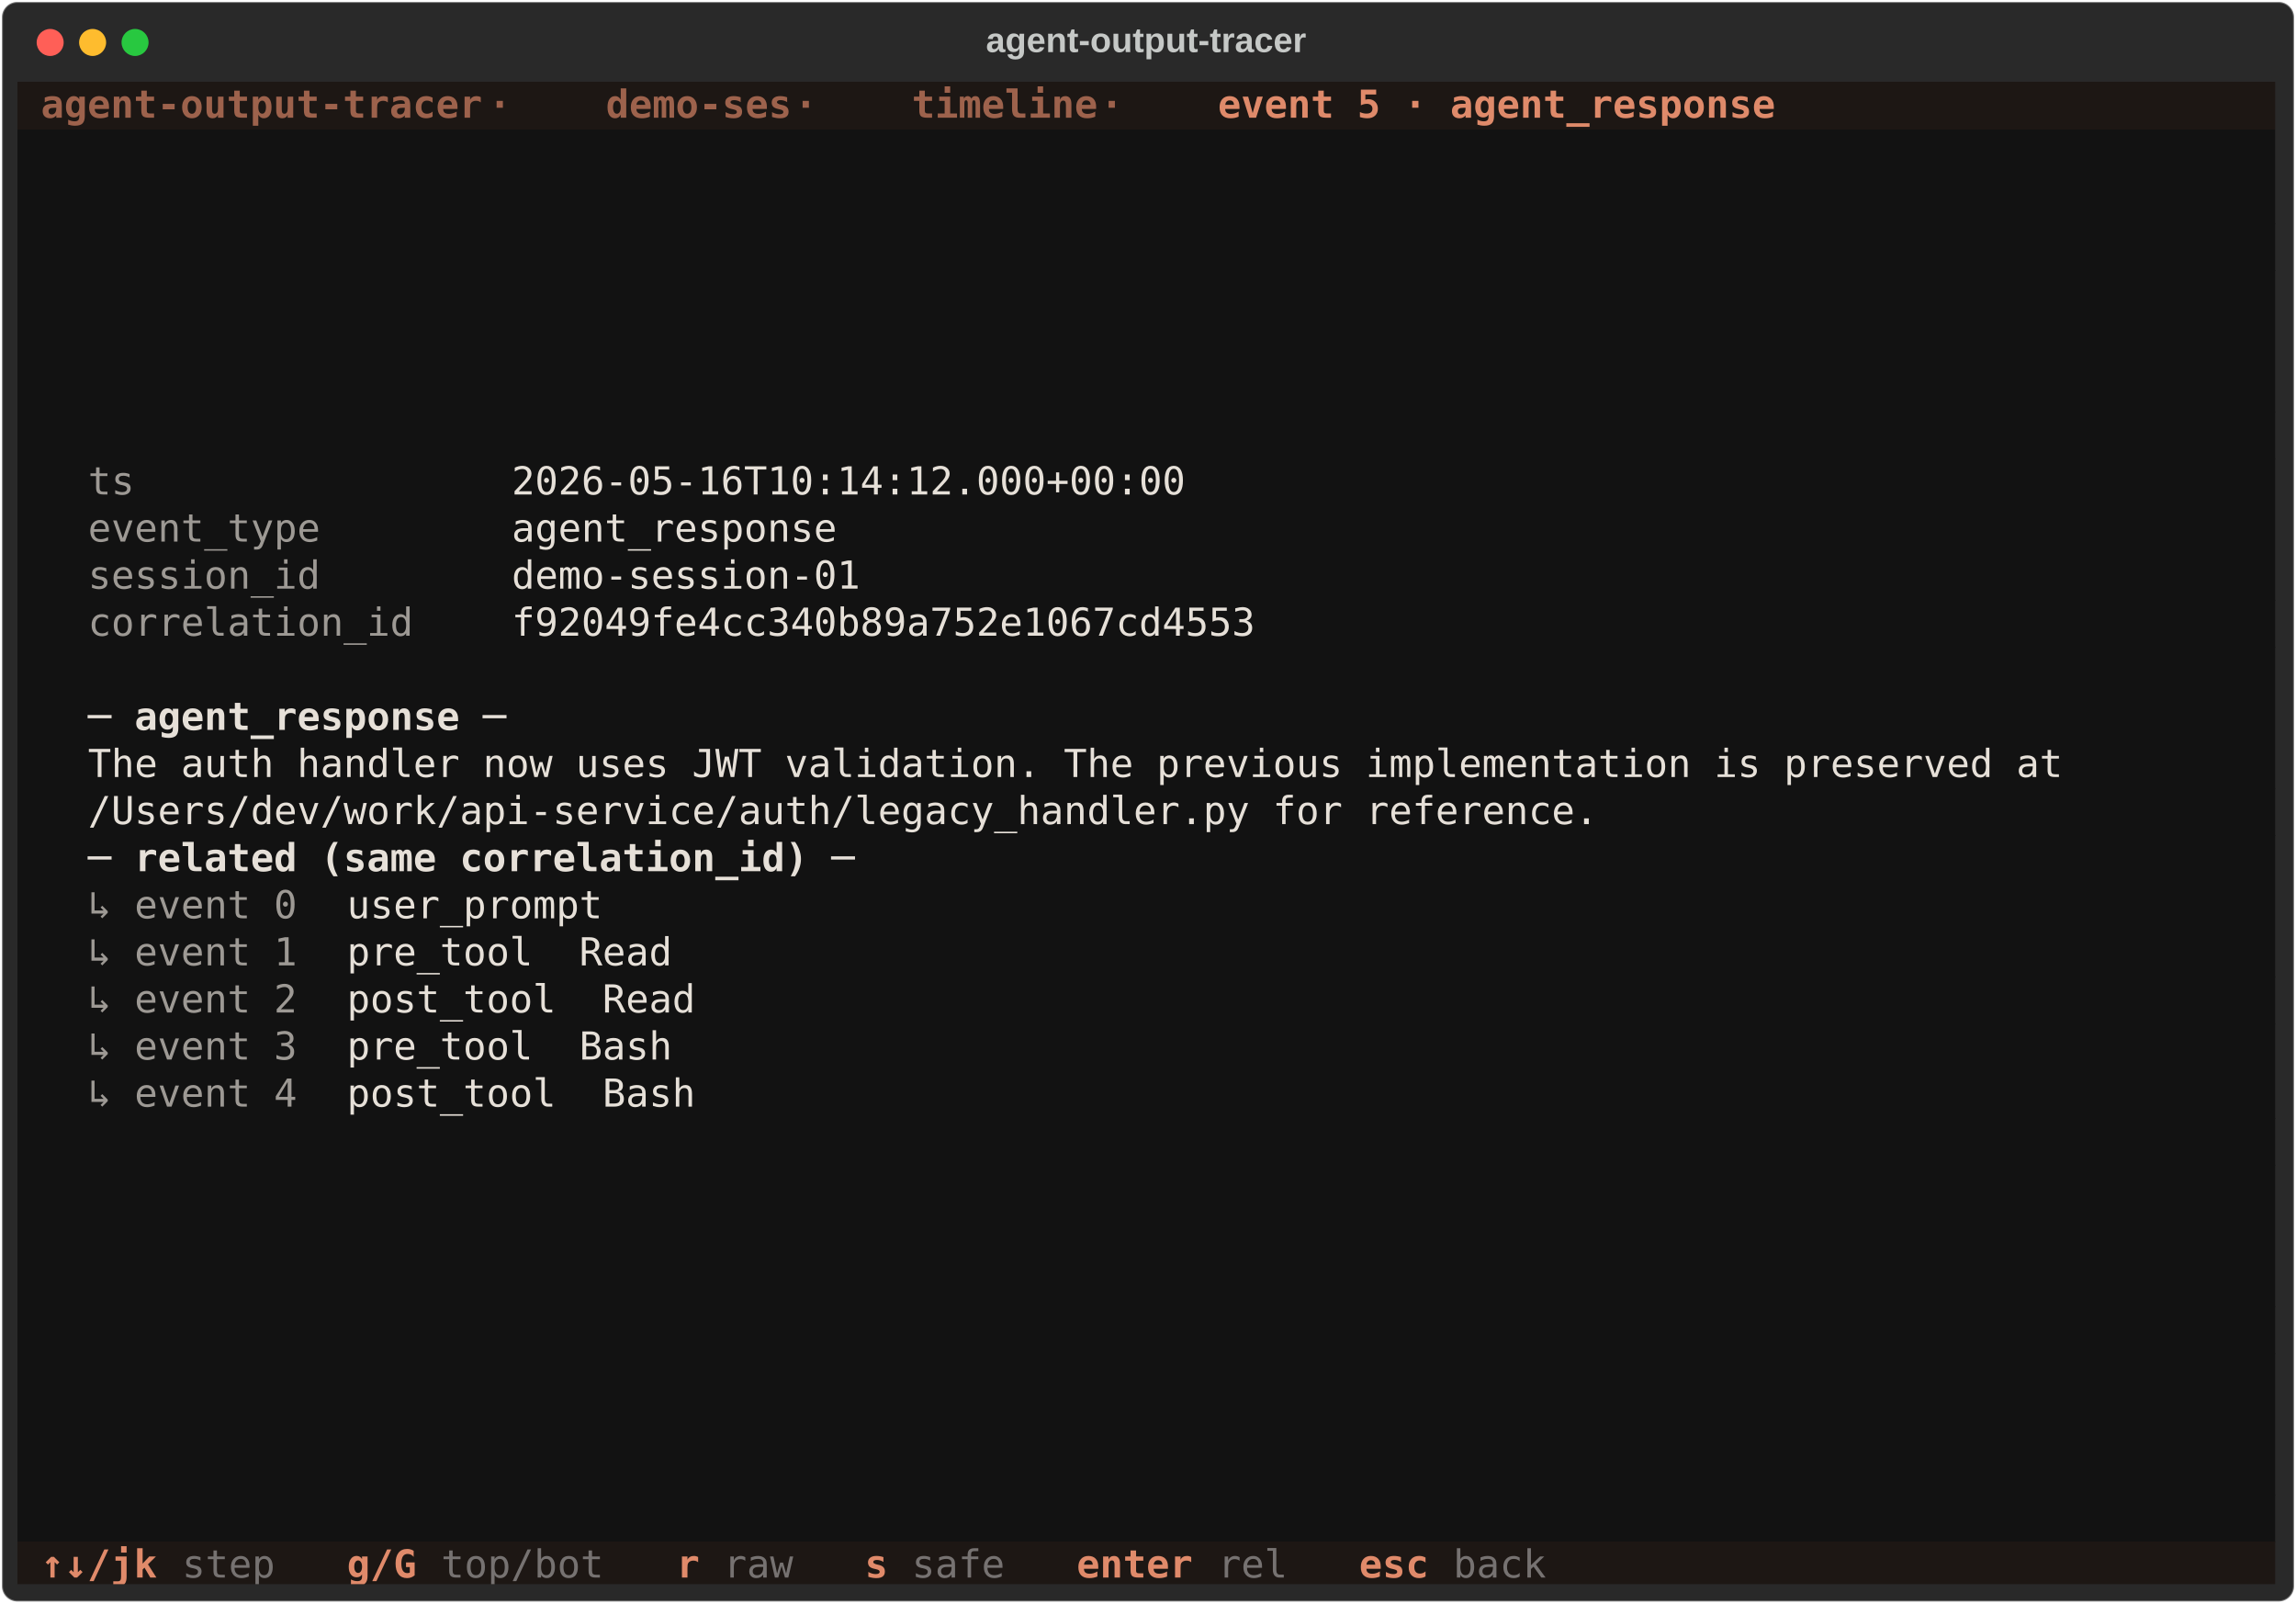
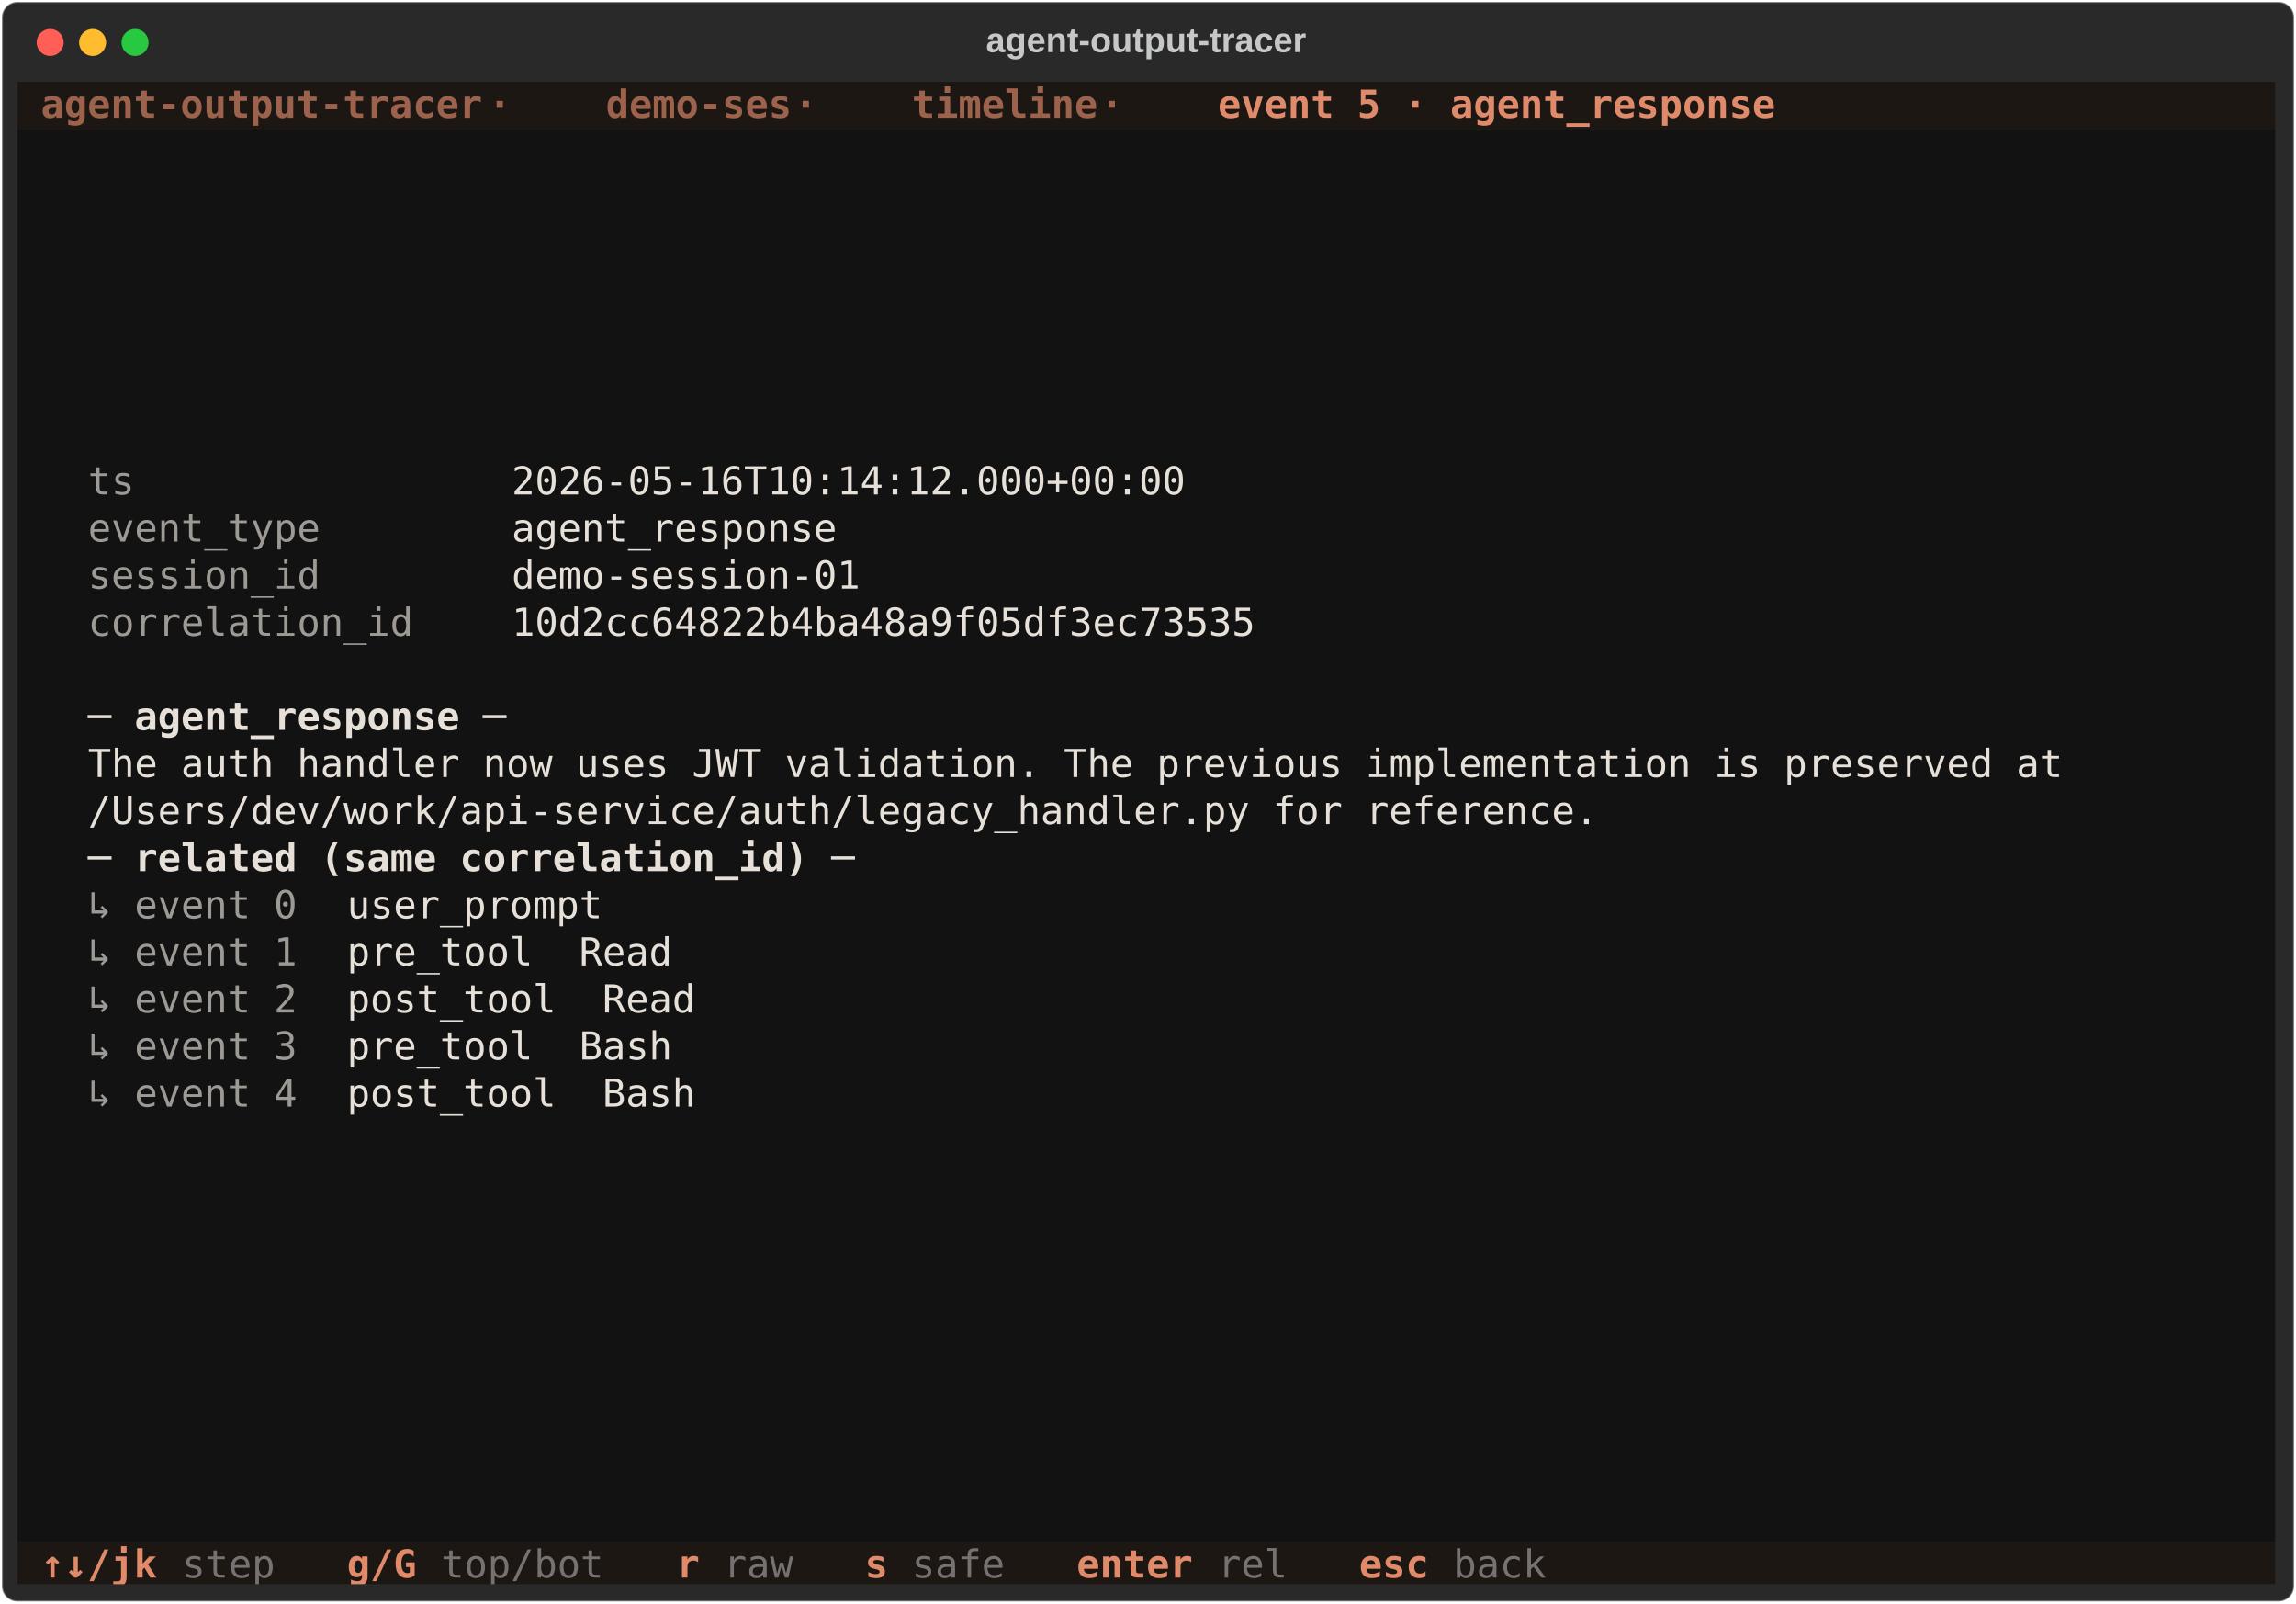
<svg xmlns="http://www.w3.org/2000/svg" class="rich-terminal" viewBox="0 0 1190 830.8" width="1190" height="830.8">
  <style>

    @font-face {
        font-family: "Fira Code";
        src: local("FiraCode-Regular"),
                url("https://cdnjs.cloudflare.com/ajax/libs/firacode/6.2.0/woff2/FiraCode-Regular.woff2") format("woff2"),
                url("https://cdnjs.cloudflare.com/ajax/libs/firacode/6.2.0/woff/FiraCode-Regular.woff") format("woff");
        font-style: normal;
        font-weight: 400;
    }
    @font-face {
        font-family: "Fira Code";
        src: local("FiraCode-Bold"),
                url("https://cdnjs.cloudflare.com/ajax/libs/firacode/6.2.0/woff2/FiraCode-Bold.woff2") format("woff2"),
                url("https://cdnjs.cloudflare.com/ajax/libs/firacode/6.2.0/woff/FiraCode-Bold.woff") format("woff");
        font-style: bold;
        font-weight: 700;
    }

-     .terminal-4023136592-matrix {
+     .terminal-3118412194-matrix {
        font-family: Fira Code, monospace;
        font-size: 20px;
        line-height: 24.4px;
        font-variant-east-asian: full-width;
    }

-     .terminal-4023136592-title {
+     .terminal-3118412194-title {
        font-size: 18px;
        font-weight: bold;
        font-family: arial;
    }

-     .terminal-4023136592-r1 { fill: #c5c8c6 }
- .terminal-4023136592-r2 { fill: #9d624c;font-weight: bold }
- .terminal-4023136592-r3 { fill: #df8a6a;font-weight: bold }
- .terminal-4023136592-r4 { fill: #9d9994 }
- .terminal-4023136592-r5 { fill: #e6e0d8 }
- .terminal-4023136592-r6 { fill: #e6e0d8;font-weight: bold }
- .terminal-4023136592-r7 { fill: #e08a6a;font-weight: bold }
- .terminal-4023136592-r8 { fill: #a4a2a1 }
- .terminal-4023136592-r9 { fill: #767271 }
+     .terminal-3118412194-r1 { fill: #c5c8c6 }
+ .terminal-3118412194-r2 { fill: #9d624c;font-weight: bold }
+ .terminal-3118412194-r3 { fill: #df8a6a;font-weight: bold }
+ .terminal-3118412194-r4 { fill: #9d9994 }
+ .terminal-3118412194-r5 { fill: #e6e0d8 }
+ .terminal-3118412194-r6 { fill: #e6e0d8;font-weight: bold }
+ .terminal-3118412194-r7 { fill: #e08a6a;font-weight: bold }
+ .terminal-3118412194-r8 { fill: #a4a2a1 }
+ .terminal-3118412194-r9 { fill: #767271 }
    </style>
  <defs>
-     <clipPath id="terminal-4023136592-clip-terminal">
+     <clipPath id="terminal-3118412194-clip-terminal">
      <rect x="0" y="0" width="1170.2" height="779.8" />
    </clipPath>
-     <clipPath id="terminal-4023136592-line-0">
+     <clipPath id="terminal-3118412194-line-0">
      <rect x="0" y="1.5" width="1171.2" height="24.65" />
    </clipPath>
-     <clipPath id="terminal-4023136592-line-1">
+     <clipPath id="terminal-3118412194-line-1">
      <rect x="0" y="25.9" width="1171.2" height="24.65" />
    </clipPath>
-     <clipPath id="terminal-4023136592-line-2">
+     <clipPath id="terminal-3118412194-line-2">
      <rect x="0" y="50.3" width="1171.2" height="24.65" />
    </clipPath>
-     <clipPath id="terminal-4023136592-line-3">
+     <clipPath id="terminal-3118412194-line-3">
      <rect x="0" y="74.7" width="1171.2" height="24.65" />
    </clipPath>
-     <clipPath id="terminal-4023136592-line-4">
+     <clipPath id="terminal-3118412194-line-4">
      <rect x="0" y="99.1" width="1171.2" height="24.65" />
    </clipPath>
-     <clipPath id="terminal-4023136592-line-5">
+     <clipPath id="terminal-3118412194-line-5">
      <rect x="0" y="123.5" width="1171.2" height="24.65" />
    </clipPath>
-     <clipPath id="terminal-4023136592-line-6">
+     <clipPath id="terminal-3118412194-line-6">
      <rect x="0" y="147.9" width="1171.2" height="24.65" />
    </clipPath>
-     <clipPath id="terminal-4023136592-line-7">
+     <clipPath id="terminal-3118412194-line-7">
      <rect x="0" y="172.3" width="1171.2" height="24.65" />
    </clipPath>
-     <clipPath id="terminal-4023136592-line-8">
+     <clipPath id="terminal-3118412194-line-8">
      <rect x="0" y="196.7" width="1171.2" height="24.65" />
    </clipPath>
-     <clipPath id="terminal-4023136592-line-9">
+     <clipPath id="terminal-3118412194-line-9">
      <rect x="0" y="221.1" width="1171.2" height="24.65" />
    </clipPath>
-     <clipPath id="terminal-4023136592-line-10">
+     <clipPath id="terminal-3118412194-line-10">
      <rect x="0" y="245.5" width="1171.2" height="24.65" />
    </clipPath>
-     <clipPath id="terminal-4023136592-line-11">
+     <clipPath id="terminal-3118412194-line-11">
      <rect x="0" y="269.9" width="1171.2" height="24.65" />
    </clipPath>
-     <clipPath id="terminal-4023136592-line-12">
+     <clipPath id="terminal-3118412194-line-12">
      <rect x="0" y="294.3" width="1171.2" height="24.65" />
    </clipPath>
-     <clipPath id="terminal-4023136592-line-13">
+     <clipPath id="terminal-3118412194-line-13">
      <rect x="0" y="318.7" width="1171.2" height="24.65" />
    </clipPath>
-     <clipPath id="terminal-4023136592-line-14">
+     <clipPath id="terminal-3118412194-line-14">
      <rect x="0" y="343.1" width="1171.2" height="24.65" />
    </clipPath>
-     <clipPath id="terminal-4023136592-line-15">
+     <clipPath id="terminal-3118412194-line-15">
      <rect x="0" y="367.5" width="1171.2" height="24.65" />
    </clipPath>
-     <clipPath id="terminal-4023136592-line-16">
+     <clipPath id="terminal-3118412194-line-16">
      <rect x="0" y="391.9" width="1171.2" height="24.65" />
    </clipPath>
-     <clipPath id="terminal-4023136592-line-17">
+     <clipPath id="terminal-3118412194-line-17">
      <rect x="0" y="416.3" width="1171.2" height="24.65" />
    </clipPath>
-     <clipPath id="terminal-4023136592-line-18">
+     <clipPath id="terminal-3118412194-line-18">
      <rect x="0" y="440.7" width="1171.2" height="24.65" />
    </clipPath>
-     <clipPath id="terminal-4023136592-line-19">
+     <clipPath id="terminal-3118412194-line-19">
      <rect x="0" y="465.1" width="1171.2" height="24.65" />
    </clipPath>
-     <clipPath id="terminal-4023136592-line-20">
+     <clipPath id="terminal-3118412194-line-20">
      <rect x="0" y="489.5" width="1171.2" height="24.65" />
    </clipPath>
-     <clipPath id="terminal-4023136592-line-21">
+     <clipPath id="terminal-3118412194-line-21">
      <rect x="0" y="513.9" width="1171.2" height="24.65" />
    </clipPath>
-     <clipPath id="terminal-4023136592-line-22">
+     <clipPath id="terminal-3118412194-line-22">
      <rect x="0" y="538.3" width="1171.2" height="24.65" />
    </clipPath>
-     <clipPath id="terminal-4023136592-line-23">
+     <clipPath id="terminal-3118412194-line-23">
      <rect x="0" y="562.7" width="1171.2" height="24.65" />
    </clipPath>
-     <clipPath id="terminal-4023136592-line-24">
+     <clipPath id="terminal-3118412194-line-24">
      <rect x="0" y="587.1" width="1171.2" height="24.65" />
    </clipPath>
-     <clipPath id="terminal-4023136592-line-25">
+     <clipPath id="terminal-3118412194-line-25">
      <rect x="0" y="611.5" width="1171.2" height="24.65" />
    </clipPath>
-     <clipPath id="terminal-4023136592-line-26">
+     <clipPath id="terminal-3118412194-line-26">
      <rect x="0" y="635.9" width="1171.2" height="24.65" />
    </clipPath>
-     <clipPath id="terminal-4023136592-line-27">
+     <clipPath id="terminal-3118412194-line-27">
      <rect x="0" y="660.3" width="1171.2" height="24.65" />
    </clipPath>
-     <clipPath id="terminal-4023136592-line-28">
+     <clipPath id="terminal-3118412194-line-28">
      <rect x="0" y="684.7" width="1171.2" height="24.65" />
    </clipPath>
-     <clipPath id="terminal-4023136592-line-29">
+     <clipPath id="terminal-3118412194-line-29">
      <rect x="0" y="709.1" width="1171.2" height="24.65" />
    </clipPath>
-     <clipPath id="terminal-4023136592-line-30">
+     <clipPath id="terminal-3118412194-line-30">
      <rect x="0" y="733.5" width="1171.2" height="24.65" />
    </clipPath>
  </defs>
  <rect fill="#292929" stroke="rgba(255,255,255,0.35)" stroke-width="1" x="1" y="1" width="1188" height="828.8" rx="8" />
-   <text class="terminal-4023136592-title" fill="#c5c8c6" text-anchor="middle" x="594" y="27">agent-output-tracer</text>
+   <text class="terminal-3118412194-title" fill="#c5c8c6" text-anchor="middle" x="594" y="27">agent-output-tracer</text>
  <g transform="translate(26,22)">
    <circle cx="0" cy="0" r="7" fill="#ff5f57" />
    <circle cx="22" cy="0" r="7" fill="#febc2e" />
    <circle cx="44" cy="0" r="7" fill="#28c840" />
  </g>
-   <g transform="translate(9, 41)" clip-path="url(#terminal-4023136592-clip-terminal)">
+   <g transform="translate(9, 41)" clip-path="url(#terminal-3118412194-clip-terminal)">
    <rect fill="#1d1714" x="0" y="1.5" width="12.2" height="24.65" shape-rendering="crispEdges" />
    <rect fill="#1d1714" x="12.2" y="1.5" width="231.8" height="24.65" shape-rendering="crispEdges" />
    <rect fill="#1d1714" x="244" y="1.5" width="61" height="24.65" shape-rendering="crispEdges" />
    <rect fill="#1d1714" x="305" y="1.5" width="97.6" height="24.65" shape-rendering="crispEdges" />
    <rect fill="#1d1714" x="402.6" y="1.5" width="61" height="24.65" shape-rendering="crispEdges" />
    <rect fill="#1d1714" x="463.6" y="1.5" width="97.6" height="24.65" shape-rendering="crispEdges" />
    <rect fill="#1d1714" x="561.2" y="1.5" width="61" height="24.65" shape-rendering="crispEdges" />
    <rect fill="#1d1714" x="622.2" y="1.5" width="292.8" height="24.65" shape-rendering="crispEdges" />
    <rect fill="#1d1714" x="915" y="1.5" width="244" height="24.65" shape-rendering="crispEdges" />
    <rect fill="#1d1714" x="1159" y="1.5" width="12.2" height="24.65" shape-rendering="crispEdges" />
    <rect fill="#121212" x="0" y="25.9" width="1171.2" height="24.65" shape-rendering="crispEdges" />
    <rect fill="#121212" x="0" y="50.3" width="24.4" height="24.65" shape-rendering="crispEdges" />
    <rect fill="#121212" x="24.4" y="50.3" width="1122.4" height="24.65" shape-rendering="crispEdges" />
    <rect fill="#121212" x="1146.8" y="50.3" width="24.4" height="24.65" shape-rendering="crispEdges" />
    <rect fill="#121212" x="0" y="74.7" width="24.4" height="24.65" shape-rendering="crispEdges" />
    <rect fill="#121212" x="24.4" y="74.7" width="1122.4" height="24.65" shape-rendering="crispEdges" />
    <rect fill="#121212" x="1146.8" y="74.7" width="24.4" height="24.65" shape-rendering="crispEdges" />
    <rect fill="#121212" x="0" y="99.1" width="24.4" height="24.65" shape-rendering="crispEdges" />
    <rect fill="#121212" x="24.4" y="99.1" width="1122.4" height="24.65" shape-rendering="crispEdges" />
    <rect fill="#121212" x="1146.8" y="99.1" width="24.4" height="24.65" shape-rendering="crispEdges" />
    <rect fill="#121212" x="0" y="123.5" width="24.4" height="24.65" shape-rendering="crispEdges" />
    <rect fill="#121212" x="24.4" y="123.5" width="1122.4" height="24.65" shape-rendering="crispEdges" />
    <rect fill="#121212" x="1146.8" y="123.5" width="24.4" height="24.65" shape-rendering="crispEdges" />
    <rect fill="#121212" x="0" y="147.9" width="24.4" height="24.65" shape-rendering="crispEdges" />
    <rect fill="#121212" x="24.4" y="147.9" width="1122.4" height="24.65" shape-rendering="crispEdges" />
    <rect fill="#121212" x="1146.8" y="147.9" width="24.4" height="24.65" shape-rendering="crispEdges" />
    <rect fill="#121212" x="0" y="172.3" width="24.4" height="24.65" shape-rendering="crispEdges" />
    <rect fill="#121212" x="24.4" y="172.3" width="1122.4" height="24.65" shape-rendering="crispEdges" />
    <rect fill="#121212" x="1146.8" y="172.3" width="24.4" height="24.65" shape-rendering="crispEdges" />
    <rect fill="#121212" x="0" y="196.7" width="24.4" height="24.65" shape-rendering="crispEdges" />
    <rect fill="#121212" x="24.4" y="196.7" width="12.2" height="24.65" shape-rendering="crispEdges" />
    <rect fill="#121212" x="36.6" y="196.7" width="219.6" height="24.65" shape-rendering="crispEdges" />
    <rect fill="#121212" x="256.2" y="196.7" width="353.8" height="24.65" shape-rendering="crispEdges" />
    <rect fill="#121212" x="610" y="196.7" width="524.6" height="24.65" shape-rendering="crispEdges" />
    <rect fill="#121212" x="1134.6" y="196.7" width="12.2" height="24.65" shape-rendering="crispEdges" />
    <rect fill="#121212" x="1146.8" y="196.7" width="24.4" height="24.65" shape-rendering="crispEdges" />
    <rect fill="#121212" x="0" y="221.1" width="24.4" height="24.65" shape-rendering="crispEdges" />
    <rect fill="#121212" x="24.4" y="221.1" width="12.2" height="24.65" shape-rendering="crispEdges" />
    <rect fill="#121212" x="36.6" y="221.1" width="219.6" height="24.65" shape-rendering="crispEdges" />
    <rect fill="#121212" x="256.2" y="221.1" width="170.8" height="24.65" shape-rendering="crispEdges" />
    <rect fill="#121212" x="427" y="221.1" width="707.6" height="24.65" shape-rendering="crispEdges" />
    <rect fill="#121212" x="1134.6" y="221.1" width="12.2" height="24.65" shape-rendering="crispEdges" />
    <rect fill="#121212" x="1146.8" y="221.1" width="24.4" height="24.65" shape-rendering="crispEdges" />
    <rect fill="#121212" x="0" y="245.5" width="24.4" height="24.65" shape-rendering="crispEdges" />
    <rect fill="#121212" x="24.4" y="245.5" width="12.2" height="24.65" shape-rendering="crispEdges" />
    <rect fill="#121212" x="36.6" y="245.5" width="219.6" height="24.65" shape-rendering="crispEdges" />
    <rect fill="#121212" x="256.2" y="245.5" width="183" height="24.65" shape-rendering="crispEdges" />
    <rect fill="#121212" x="439.2" y="245.5" width="695.4" height="24.65" shape-rendering="crispEdges" />
    <rect fill="#121212" x="1134.6" y="245.5" width="12.2" height="24.65" shape-rendering="crispEdges" />
    <rect fill="#121212" x="1146.8" y="245.5" width="24.4" height="24.65" shape-rendering="crispEdges" />
    <rect fill="#121212" x="0" y="269.9" width="24.4" height="24.65" shape-rendering="crispEdges" />
    <rect fill="#121212" x="24.4" y="269.9" width="12.2" height="24.65" shape-rendering="crispEdges" />
    <rect fill="#121212" x="36.6" y="269.9" width="219.6" height="24.65" shape-rendering="crispEdges" />
    <rect fill="#121212" x="256.2" y="269.9" width="390.4" height="24.65" shape-rendering="crispEdges" />
    <rect fill="#121212" x="646.6" y="269.9" width="488" height="24.65" shape-rendering="crispEdges" />
    <rect fill="#121212" x="1134.6" y="269.9" width="12.2" height="24.65" shape-rendering="crispEdges" />
    <rect fill="#121212" x="1146.8" y="269.9" width="24.4" height="24.65" shape-rendering="crispEdges" />
    <rect fill="#121212" x="0" y="294.3" width="24.4" height="24.65" shape-rendering="crispEdges" />
    <rect fill="#121212" x="24.4" y="294.3" width="12.2" height="24.65" shape-rendering="crispEdges" />
    <rect fill="#121212" x="36.6" y="294.3" width="0" height="24.65" shape-rendering="crispEdges" />
    <rect fill="#121212" x="36.6" y="294.3" width="1098" height="24.65" shape-rendering="crispEdges" />
    <rect fill="#121212" x="1134.6" y="294.3" width="12.2" height="24.65" shape-rendering="crispEdges" />
    <rect fill="#121212" x="1146.8" y="294.3" width="24.4" height="24.65" shape-rendering="crispEdges" />
    <rect fill="#121212" x="0" y="318.7" width="24.4" height="24.65" shape-rendering="crispEdges" />
    <rect fill="#121212" x="24.4" y="318.7" width="12.2" height="24.65" shape-rendering="crispEdges" />
    <rect fill="#121212" x="36.6" y="318.7" width="219.6" height="24.65" shape-rendering="crispEdges" />
    <rect fill="#121212" x="256.2" y="318.7" width="878.4" height="24.65" shape-rendering="crispEdges" />
    <rect fill="#121212" x="1134.6" y="318.7" width="12.2" height="24.65" shape-rendering="crispEdges" />
    <rect fill="#121212" x="1146.8" y="318.7" width="24.4" height="24.65" shape-rendering="crispEdges" />
    <rect fill="#121212" x="0" y="343.1" width="24.4" height="24.65" shape-rendering="crispEdges" />
    <rect fill="#121212" x="24.4" y="343.1" width="12.2" height="24.65" shape-rendering="crispEdges" />
    <rect fill="#121212" x="36.6" y="343.1" width="1037" height="24.65" shape-rendering="crispEdges" />
    <rect fill="#121212" x="1073.6" y="343.1" width="61" height="24.65" shape-rendering="crispEdges" />
    <rect fill="#121212" x="1134.6" y="343.1" width="12.2" height="24.65" shape-rendering="crispEdges" />
    <rect fill="#121212" x="1146.8" y="343.1" width="24.4" height="24.65" shape-rendering="crispEdges" />
    <rect fill="#121212" x="0" y="367.5" width="24.4" height="24.65" shape-rendering="crispEdges" />
    <rect fill="#121212" x="24.4" y="367.5" width="12.2" height="24.65" shape-rendering="crispEdges" />
    <rect fill="#121212" x="36.6" y="367.5" width="793" height="24.65" shape-rendering="crispEdges" />
    <rect fill="#121212" x="829.6" y="367.5" width="305" height="24.65" shape-rendering="crispEdges" />
    <rect fill="#121212" x="1134.6" y="367.5" width="12.2" height="24.65" shape-rendering="crispEdges" />
    <rect fill="#121212" x="1146.8" y="367.5" width="24.4" height="24.65" shape-rendering="crispEdges" />
    <rect fill="#121212" x="0" y="391.9" width="24.4" height="24.65" shape-rendering="crispEdges" />
    <rect fill="#121212" x="24.4" y="391.9" width="12.2" height="24.65" shape-rendering="crispEdges" />
    <rect fill="#121212" x="36.6" y="391.9" width="402.6" height="24.65" shape-rendering="crispEdges" />
    <rect fill="#121212" x="439.2" y="391.9" width="695.4" height="24.65" shape-rendering="crispEdges" />
    <rect fill="#121212" x="1134.6" y="391.9" width="12.2" height="24.65" shape-rendering="crispEdges" />
    <rect fill="#121212" x="1146.8" y="391.9" width="24.4" height="24.65" shape-rendering="crispEdges" />
    <rect fill="#121212" x="0" y="416.3" width="24.4" height="24.65" shape-rendering="crispEdges" />
    <rect fill="#121212" x="24.4" y="416.3" width="12.2" height="24.65" shape-rendering="crispEdges" />
    <rect fill="#121212" x="36.6" y="416.3" width="134.2" height="24.65" shape-rendering="crispEdges" />
    <rect fill="#121212" x="170.8" y="416.3" width="183" height="24.65" shape-rendering="crispEdges" />
    <rect fill="#121212" x="353.8" y="416.3" width="780.8" height="24.65" shape-rendering="crispEdges" />
    <rect fill="#121212" x="1134.6" y="416.3" width="12.2" height="24.65" shape-rendering="crispEdges" />
    <rect fill="#121212" x="1146.8" y="416.3" width="24.4" height="24.65" shape-rendering="crispEdges" />
    <rect fill="#121212" x="0" y="440.7" width="24.4" height="24.65" shape-rendering="crispEdges" />
    <rect fill="#121212" x="24.4" y="440.7" width="12.2" height="24.65" shape-rendering="crispEdges" />
    <rect fill="#121212" x="36.6" y="440.7" width="134.2" height="24.65" shape-rendering="crispEdges" />
    <rect fill="#121212" x="170.8" y="440.7" width="195.2" height="24.65" shape-rendering="crispEdges" />
    <rect fill="#121212" x="366" y="440.7" width="768.6" height="24.65" shape-rendering="crispEdges" />
    <rect fill="#121212" x="1134.6" y="440.7" width="12.2" height="24.65" shape-rendering="crispEdges" />
    <rect fill="#121212" x="1146.8" y="440.7" width="24.4" height="24.65" shape-rendering="crispEdges" />
    <rect fill="#121212" x="0" y="465.1" width="24.4" height="24.65" shape-rendering="crispEdges" />
    <rect fill="#121212" x="24.4" y="465.1" width="12.2" height="24.65" shape-rendering="crispEdges" />
    <rect fill="#121212" x="36.6" y="465.1" width="134.2" height="24.65" shape-rendering="crispEdges" />
    <rect fill="#121212" x="170.8" y="465.1" width="207.4" height="24.65" shape-rendering="crispEdges" />
    <rect fill="#121212" x="378.2" y="465.1" width="756.4" height="24.65" shape-rendering="crispEdges" />
    <rect fill="#121212" x="1134.6" y="465.1" width="12.2" height="24.65" shape-rendering="crispEdges" />
    <rect fill="#121212" x="1146.8" y="465.1" width="24.4" height="24.65" shape-rendering="crispEdges" />
    <rect fill="#121212" x="0" y="489.5" width="24.4" height="24.65" shape-rendering="crispEdges" />
    <rect fill="#121212" x="24.4" y="489.5" width="12.2" height="24.65" shape-rendering="crispEdges" />
    <rect fill="#121212" x="36.6" y="489.5" width="134.2" height="24.65" shape-rendering="crispEdges" />
    <rect fill="#121212" x="170.8" y="489.5" width="195.2" height="24.65" shape-rendering="crispEdges" />
    <rect fill="#121212" x="366" y="489.5" width="768.6" height="24.65" shape-rendering="crispEdges" />
    <rect fill="#121212" x="1134.6" y="489.5" width="12.2" height="24.65" shape-rendering="crispEdges" />
    <rect fill="#121212" x="1146.8" y="489.5" width="24.4" height="24.65" shape-rendering="crispEdges" />
    <rect fill="#121212" x="0" y="513.9" width="24.4" height="24.65" shape-rendering="crispEdges" />
    <rect fill="#121212" x="24.4" y="513.9" width="12.2" height="24.65" shape-rendering="crispEdges" />
    <rect fill="#121212" x="36.6" y="513.9" width="134.2" height="24.65" shape-rendering="crispEdges" />
    <rect fill="#121212" x="170.8" y="513.9" width="207.4" height="24.65" shape-rendering="crispEdges" />
    <rect fill="#121212" x="378.2" y="513.9" width="756.4" height="24.65" shape-rendering="crispEdges" />
    <rect fill="#121212" x="1134.6" y="513.9" width="12.2" height="24.65" shape-rendering="crispEdges" />
    <rect fill="#121212" x="1146.8" y="513.9" width="24.4" height="24.65" shape-rendering="crispEdges" />
    <rect fill="#121212" x="0" y="538.3" width="24.4" height="24.65" shape-rendering="crispEdges" />
    <rect fill="#121212" x="24.4" y="538.3" width="12.2" height="24.65" shape-rendering="crispEdges" />
    <rect fill="#121212" x="36.6" y="538.3" width="0" height="24.65" shape-rendering="crispEdges" />
    <rect fill="#121212" x="36.6" y="538.3" width="1098" height="24.65" shape-rendering="crispEdges" />
    <rect fill="#121212" x="1134.6" y="538.3" width="12.2" height="24.65" shape-rendering="crispEdges" />
    <rect fill="#121212" x="1146.8" y="538.3" width="24.4" height="24.65" shape-rendering="crispEdges" />
    <rect fill="#121212" x="0" y="562.7" width="24.4" height="24.65" shape-rendering="crispEdges" />
    <rect fill="#121212" x="24.4" y="562.7" width="1122.4" height="24.65" shape-rendering="crispEdges" />
    <rect fill="#121212" x="1146.8" y="562.7" width="24.4" height="24.65" shape-rendering="crispEdges" />
    <rect fill="#121212" x="0" y="587.1" width="24.4" height="24.65" shape-rendering="crispEdges" />
    <rect fill="#121212" x="24.4" y="587.1" width="1122.4" height="24.65" shape-rendering="crispEdges" />
    <rect fill="#121212" x="1146.8" y="587.1" width="24.4" height="24.65" shape-rendering="crispEdges" />
    <rect fill="#121212" x="0" y="611.5" width="24.4" height="24.65" shape-rendering="crispEdges" />
    <rect fill="#121212" x="24.4" y="611.5" width="1122.4" height="24.65" shape-rendering="crispEdges" />
    <rect fill="#121212" x="1146.8" y="611.5" width="24.4" height="24.65" shape-rendering="crispEdges" />
    <rect fill="#121212" x="0" y="635.9" width="24.4" height="24.65" shape-rendering="crispEdges" />
    <rect fill="#121212" x="24.4" y="635.9" width="1122.4" height="24.65" shape-rendering="crispEdges" />
    <rect fill="#121212" x="1146.8" y="635.9" width="24.4" height="24.65" shape-rendering="crispEdges" />
    <rect fill="#121212" x="0" y="660.3" width="24.4" height="24.65" shape-rendering="crispEdges" />
    <rect fill="#121212" x="24.4" y="660.3" width="1122.4" height="24.65" shape-rendering="crispEdges" />
    <rect fill="#121212" x="1146.8" y="660.3" width="24.4" height="24.65" shape-rendering="crispEdges" />
    <rect fill="#121212" x="0" y="684.7" width="24.4" height="24.65" shape-rendering="crispEdges" />
    <rect fill="#121212" x="24.4" y="684.7" width="1122.4" height="24.65" shape-rendering="crispEdges" />
    <rect fill="#121212" x="1146.8" y="684.7" width="24.4" height="24.65" shape-rendering="crispEdges" />
    <rect fill="#121212" x="0" y="709.1" width="24.4" height="24.65" shape-rendering="crispEdges" />
    <rect fill="#121212" x="24.4" y="709.1" width="1122.4" height="24.65" shape-rendering="crispEdges" />
    <rect fill="#121212" x="1146.8" y="709.1" width="24.4" height="24.65" shape-rendering="crispEdges" />
    <rect fill="#121212" x="0" y="733.5" width="1171.2" height="24.65" shape-rendering="crispEdges" />
    <rect fill="#1d1714" x="0" y="757.9" width="12.2" height="24.65" shape-rendering="crispEdges" />
    <rect fill="#1d1714" x="12.2" y="757.9" width="61" height="24.65" shape-rendering="crispEdges" />
    <rect fill="#1d1714" x="73.2" y="757.9" width="12.2" height="24.65" shape-rendering="crispEdges" />
    <rect fill="#1d1714" x="85.4" y="757.9" width="48.8" height="24.65" shape-rendering="crispEdges" />
    <rect fill="#1d1714" x="134.2" y="757.9" width="36.6" height="24.65" shape-rendering="crispEdges" />
    <rect fill="#1d1714" x="170.8" y="757.9" width="36.6" height="24.65" shape-rendering="crispEdges" />
    <rect fill="#1d1714" x="207.4" y="757.9" width="12.2" height="24.65" shape-rendering="crispEdges" />
    <rect fill="#1d1714" x="219.6" y="757.9" width="85.4" height="24.65" shape-rendering="crispEdges" />
    <rect fill="#1d1714" x="305" y="757.9" width="36.6" height="24.65" shape-rendering="crispEdges" />
    <rect fill="#1d1714" x="341.6" y="757.9" width="12.2" height="24.65" shape-rendering="crispEdges" />
    <rect fill="#1d1714" x="353.8" y="757.9" width="12.2" height="24.65" shape-rendering="crispEdges" />
    <rect fill="#1d1714" x="366" y="757.9" width="36.6" height="24.65" shape-rendering="crispEdges" />
    <rect fill="#1d1714" x="402.6" y="757.9" width="36.6" height="24.65" shape-rendering="crispEdges" />
    <rect fill="#1d1714" x="439.2" y="757.9" width="12.2" height="24.65" shape-rendering="crispEdges" />
    <rect fill="#1d1714" x="451.4" y="757.9" width="12.2" height="24.65" shape-rendering="crispEdges" />
    <rect fill="#1d1714" x="463.6" y="757.9" width="48.8" height="24.65" shape-rendering="crispEdges" />
    <rect fill="#1d1714" x="512.4" y="757.9" width="36.6" height="24.65" shape-rendering="crispEdges" />
    <rect fill="#1d1714" x="549" y="757.9" width="61" height="24.65" shape-rendering="crispEdges" />
    <rect fill="#1d1714" x="610" y="757.9" width="12.2" height="24.65" shape-rendering="crispEdges" />
    <rect fill="#1d1714" x="622.2" y="757.9" width="36.6" height="24.65" shape-rendering="crispEdges" />
    <rect fill="#1d1714" x="658.8" y="757.9" width="36.6" height="24.65" shape-rendering="crispEdges" />
    <rect fill="#1d1714" x="695.4" y="757.9" width="36.6" height="24.65" shape-rendering="crispEdges" />
    <rect fill="#1d1714" x="732" y="757.9" width="12.2" height="24.65" shape-rendering="crispEdges" />
    <rect fill="#1d1714" x="744.2" y="757.9" width="48.8" height="24.65" shape-rendering="crispEdges" />
    <rect fill="#1d1714" x="793" y="757.9" width="366" height="24.65" shape-rendering="crispEdges" />
    <rect fill="#1d1714" x="1159" y="757.9" width="12.2" height="24.65" shape-rendering="crispEdges" />
-     <g class="terminal-4023136592-matrix">
-       <text class="terminal-4023136592-r2" x="12.2" y="20" textLength="231.8" clip-path="url(#terminal-4023136592-line-0)">agent-output-tracer</text>
-       <text class="terminal-4023136592-r2" x="244" y="20" textLength="61" clip-path="url(#terminal-4023136592-line-0)">  ·  </text>
-       <text class="terminal-4023136592-r2" x="305" y="20" textLength="97.6" clip-path="url(#terminal-4023136592-line-0)">demo-ses</text>
-       <text class="terminal-4023136592-r2" x="402.6" y="20" textLength="61" clip-path="url(#terminal-4023136592-line-0)">  ·  </text>
-       <text class="terminal-4023136592-r2" x="463.6" y="20" textLength="97.6" clip-path="url(#terminal-4023136592-line-0)">timeline</text>
-       <text class="terminal-4023136592-r2" x="561.2" y="20" textLength="61" clip-path="url(#terminal-4023136592-line-0)">  ·  </text>
-       <text class="terminal-4023136592-r3" x="622.2" y="20" textLength="292.8" clip-path="url(#terminal-4023136592-line-0)">event 5 · agent_response</text>
-       <text class="terminal-4023136592-r1" x="1171.2" y="20" textLength="12.2" clip-path="url(#terminal-4023136592-line-0)">
- </text>
-       <text class="terminal-4023136592-r1" x="1171.2" y="44.4" textLength="12.2" clip-path="url(#terminal-4023136592-line-1)">
- </text>
-       <text class="terminal-4023136592-r1" x="1171.2" y="68.8" textLength="12.2" clip-path="url(#terminal-4023136592-line-2)">
- </text>
-       <text class="terminal-4023136592-r1" x="1171.2" y="93.2" textLength="12.2" clip-path="url(#terminal-4023136592-line-3)">
- </text>
-       <text class="terminal-4023136592-r1" x="1171.2" y="117.6" textLength="12.2" clip-path="url(#terminal-4023136592-line-4)">
- </text>
-       <text class="terminal-4023136592-r1" x="1171.2" y="142" textLength="12.2" clip-path="url(#terminal-4023136592-line-5)">
- </text>
-       <text class="terminal-4023136592-r1" x="1171.2" y="166.4" textLength="12.2" clip-path="url(#terminal-4023136592-line-6)">
- </text>
-       <text class="terminal-4023136592-r1" x="1171.2" y="190.8" textLength="12.2" clip-path="url(#terminal-4023136592-line-7)">
- </text>
-       <text class="terminal-4023136592-r4" x="36.6" y="215.2" textLength="219.6" clip-path="url(#terminal-4023136592-line-8)">ts                </text>
-       <text class="terminal-4023136592-r5" x="256.2" y="215.2" textLength="353.8" clip-path="url(#terminal-4023136592-line-8)">2026-05-16T10:14:12.000+00:00</text>
-       <text class="terminal-4023136592-r1" x="1171.2" y="215.2" textLength="12.2" clip-path="url(#terminal-4023136592-line-8)">
- </text>
-       <text class="terminal-4023136592-r4" x="36.6" y="239.6" textLength="219.6" clip-path="url(#terminal-4023136592-line-9)">event_type        </text>
-       <text class="terminal-4023136592-r5" x="256.2" y="239.6" textLength="170.8" clip-path="url(#terminal-4023136592-line-9)">agent_response</text>
-       <text class="terminal-4023136592-r1" x="1171.2" y="239.6" textLength="12.2" clip-path="url(#terminal-4023136592-line-9)">
- </text>
-       <text class="terminal-4023136592-r4" x="36.6" y="264" textLength="219.6" clip-path="url(#terminal-4023136592-line-10)">session_id        </text>
-       <text class="terminal-4023136592-r5" x="256.2" y="264" textLength="183" clip-path="url(#terminal-4023136592-line-10)">demo-session-01</text>
-       <text class="terminal-4023136592-r1" x="1171.2" y="264" textLength="12.2" clip-path="url(#terminal-4023136592-line-10)">
- </text>
-       <text class="terminal-4023136592-r4" x="36.6" y="288.4" textLength="219.6" clip-path="url(#terminal-4023136592-line-11)">correlation_id    </text>
-       <text class="terminal-4023136592-r5" x="256.2" y="288.4" textLength="390.4" clip-path="url(#terminal-4023136592-line-11)">f92049fe4cc340b89a752e1067cd4553</text>
-       <text class="terminal-4023136592-r1" x="1171.2" y="288.4" textLength="12.2" clip-path="url(#terminal-4023136592-line-11)">
- </text>
-       <text class="terminal-4023136592-r1" x="1171.2" y="312.8" textLength="12.2" clip-path="url(#terminal-4023136592-line-12)">
- </text>
-       <text class="terminal-4023136592-r6" x="36.6" y="337.2" textLength="219.6" clip-path="url(#terminal-4023136592-line-13)">─ agent_response ─</text>
-       <text class="terminal-4023136592-r1" x="1171.2" y="337.2" textLength="12.2" clip-path="url(#terminal-4023136592-line-13)">
- </text>
-       <text class="terminal-4023136592-r5" x="36.6" y="361.6" textLength="1037" clip-path="url(#terminal-4023136592-line-14)">The auth handler now uses JWT validation. The previous implementation is preserved at</text>
-       <text class="terminal-4023136592-r1" x="1171.2" y="361.6" textLength="12.2" clip-path="url(#terminal-4023136592-line-14)">
- </text>
-       <text class="terminal-4023136592-r5" x="36.6" y="386" textLength="793" clip-path="url(#terminal-4023136592-line-15)">/Users/dev/work/api-service/auth/legacy_handler.py for reference.</text>
-       <text class="terminal-4023136592-r1" x="1171.2" y="386" textLength="12.2" clip-path="url(#terminal-4023136592-line-15)">
- </text>
-       <text class="terminal-4023136592-r6" x="36.6" y="410.4" textLength="402.6" clip-path="url(#terminal-4023136592-line-16)">─ related (same correlation_id) ─</text>
-       <text class="terminal-4023136592-r1" x="1171.2" y="410.4" textLength="12.2" clip-path="url(#terminal-4023136592-line-16)">
- </text>
-       <text class="terminal-4023136592-r4" x="36.6" y="434.8" textLength="134.2" clip-path="url(#terminal-4023136592-line-17)">  ↳ event 0</text>
-       <text class="terminal-4023136592-r5" x="170.8" y="434.8" textLength="183" clip-path="url(#terminal-4023136592-line-17)">  user_prompt  </text>
-       <text class="terminal-4023136592-r1" x="1171.2" y="434.8" textLength="12.2" clip-path="url(#terminal-4023136592-line-17)">
- </text>
-       <text class="terminal-4023136592-r4" x="36.6" y="459.2" textLength="134.2" clip-path="url(#terminal-4023136592-line-18)">  ↳ event 1</text>
-       <text class="terminal-4023136592-r5" x="170.8" y="459.2" textLength="195.2" clip-path="url(#terminal-4023136592-line-18)">  pre_tool  Read</text>
-       <text class="terminal-4023136592-r1" x="1171.2" y="459.2" textLength="12.2" clip-path="url(#terminal-4023136592-line-18)">
- </text>
-       <text class="terminal-4023136592-r4" x="36.6" y="483.6" textLength="134.2" clip-path="url(#terminal-4023136592-line-19)">  ↳ event 2</text>
-       <text class="terminal-4023136592-r5" x="170.8" y="483.6" textLength="207.4" clip-path="url(#terminal-4023136592-line-19)">  post_tool  Read</text>
-       <text class="terminal-4023136592-r1" x="1171.2" y="483.6" textLength="12.2" clip-path="url(#terminal-4023136592-line-19)">
- </text>
-       <text class="terminal-4023136592-r4" x="36.6" y="508" textLength="134.2" clip-path="url(#terminal-4023136592-line-20)">  ↳ event 3</text>
-       <text class="terminal-4023136592-r5" x="170.8" y="508" textLength="195.2" clip-path="url(#terminal-4023136592-line-20)">  pre_tool  Bash</text>
-       <text class="terminal-4023136592-r1" x="1171.2" y="508" textLength="12.2" clip-path="url(#terminal-4023136592-line-20)">
- </text>
-       <text class="terminal-4023136592-r4" x="36.6" y="532.4" textLength="134.2" clip-path="url(#terminal-4023136592-line-21)">  ↳ event 4</text>
-       <text class="terminal-4023136592-r5" x="170.8" y="532.4" textLength="207.4" clip-path="url(#terminal-4023136592-line-21)">  post_tool  Bash</text>
-       <text class="terminal-4023136592-r1" x="1171.2" y="532.4" textLength="12.2" clip-path="url(#terminal-4023136592-line-21)">
- </text>
-       <text class="terminal-4023136592-r1" x="1171.2" y="556.8" textLength="12.2" clip-path="url(#terminal-4023136592-line-22)">
- </text>
-       <text class="terminal-4023136592-r1" x="1171.2" y="581.2" textLength="12.2" clip-path="url(#terminal-4023136592-line-23)">
- </text>
-       <text class="terminal-4023136592-r1" x="1171.2" y="605.6" textLength="12.2" clip-path="url(#terminal-4023136592-line-24)">
- </text>
-       <text class="terminal-4023136592-r1" x="1171.2" y="630" textLength="12.2" clip-path="url(#terminal-4023136592-line-25)">
- </text>
-       <text class="terminal-4023136592-r1" x="1171.2" y="654.4" textLength="12.2" clip-path="url(#terminal-4023136592-line-26)">
- </text>
-       <text class="terminal-4023136592-r1" x="1171.2" y="678.8" textLength="12.2" clip-path="url(#terminal-4023136592-line-27)">
- </text>
-       <text class="terminal-4023136592-r1" x="1171.2" y="703.2" textLength="12.2" clip-path="url(#terminal-4023136592-line-28)">
- </text>
-       <text class="terminal-4023136592-r1" x="1171.2" y="727.6" textLength="12.2" clip-path="url(#terminal-4023136592-line-29)">
- </text>
-       <text class="terminal-4023136592-r1" x="1171.2" y="752" textLength="12.2" clip-path="url(#terminal-4023136592-line-30)">
- </text>
-       <text class="terminal-4023136592-r7" x="12.2" y="776.4" textLength="61" clip-path="url(#terminal-4023136592-line-31)">↑↓/jk</text>
-       <text class="terminal-4023136592-r9" x="85.4" y="776.4" textLength="48.8" clip-path="url(#terminal-4023136592-line-31)">step</text>
-       <text class="terminal-4023136592-r7" x="170.8" y="776.4" textLength="36.6" clip-path="url(#terminal-4023136592-line-31)">g/G</text>
-       <text class="terminal-4023136592-r9" x="219.6" y="776.4" textLength="85.4" clip-path="url(#terminal-4023136592-line-31)">top/bot</text>
-       <text class="terminal-4023136592-r7" x="341.6" y="776.4" textLength="12.2" clip-path="url(#terminal-4023136592-line-31)">r</text>
-       <text class="terminal-4023136592-r9" x="366" y="776.4" textLength="36.6" clip-path="url(#terminal-4023136592-line-31)">raw</text>
-       <text class="terminal-4023136592-r7" x="439.2" y="776.4" textLength="12.2" clip-path="url(#terminal-4023136592-line-31)">s</text>
-       <text class="terminal-4023136592-r9" x="463.6" y="776.4" textLength="48.8" clip-path="url(#terminal-4023136592-line-31)">safe</text>
-       <text class="terminal-4023136592-r7" x="549" y="776.4" textLength="61" clip-path="url(#terminal-4023136592-line-31)">enter</text>
-       <text class="terminal-4023136592-r9" x="622.2" y="776.4" textLength="36.6" clip-path="url(#terminal-4023136592-line-31)">rel</text>
-       <text class="terminal-4023136592-r7" x="695.4" y="776.4" textLength="36.6" clip-path="url(#terminal-4023136592-line-31)">esc</text>
-       <text class="terminal-4023136592-r9" x="744.2" y="776.4" textLength="48.8" clip-path="url(#terminal-4023136592-line-31)">back</text>
+     <g class="terminal-3118412194-matrix">
+       <text class="terminal-3118412194-r2" x="12.2" y="20" textLength="231.8" clip-path="url(#terminal-3118412194-line-0)">agent-output-tracer</text>
+       <text class="terminal-3118412194-r2" x="244" y="20" textLength="61" clip-path="url(#terminal-3118412194-line-0)">  ·  </text>
+       <text class="terminal-3118412194-r2" x="305" y="20" textLength="97.6" clip-path="url(#terminal-3118412194-line-0)">demo-ses</text>
+       <text class="terminal-3118412194-r2" x="402.6" y="20" textLength="61" clip-path="url(#terminal-3118412194-line-0)">  ·  </text>
+       <text class="terminal-3118412194-r2" x="463.6" y="20" textLength="97.6" clip-path="url(#terminal-3118412194-line-0)">timeline</text>
+       <text class="terminal-3118412194-r2" x="561.2" y="20" textLength="61" clip-path="url(#terminal-3118412194-line-0)">  ·  </text>
+       <text class="terminal-3118412194-r3" x="622.2" y="20" textLength="292.8" clip-path="url(#terminal-3118412194-line-0)">event 5 · agent_response</text>
+       <text class="terminal-3118412194-r1" x="1171.2" y="20" textLength="12.2" clip-path="url(#terminal-3118412194-line-0)">
+ </text>
+       <text class="terminal-3118412194-r1" x="1171.2" y="44.4" textLength="12.2" clip-path="url(#terminal-3118412194-line-1)">
+ </text>
+       <text class="terminal-3118412194-r1" x="1171.2" y="68.8" textLength="12.2" clip-path="url(#terminal-3118412194-line-2)">
+ </text>
+       <text class="terminal-3118412194-r1" x="1171.2" y="93.2" textLength="12.2" clip-path="url(#terminal-3118412194-line-3)">
+ </text>
+       <text class="terminal-3118412194-r1" x="1171.2" y="117.6" textLength="12.2" clip-path="url(#terminal-3118412194-line-4)">
+ </text>
+       <text class="terminal-3118412194-r1" x="1171.2" y="142" textLength="12.2" clip-path="url(#terminal-3118412194-line-5)">
+ </text>
+       <text class="terminal-3118412194-r1" x="1171.2" y="166.4" textLength="12.2" clip-path="url(#terminal-3118412194-line-6)">
+ </text>
+       <text class="terminal-3118412194-r1" x="1171.2" y="190.8" textLength="12.2" clip-path="url(#terminal-3118412194-line-7)">
+ </text>
+       <text class="terminal-3118412194-r4" x="36.6" y="215.2" textLength="219.6" clip-path="url(#terminal-3118412194-line-8)">ts                </text>
+       <text class="terminal-3118412194-r5" x="256.2" y="215.2" textLength="353.8" clip-path="url(#terminal-3118412194-line-8)">2026-05-16T10:14:12.000+00:00</text>
+       <text class="terminal-3118412194-r1" x="1171.2" y="215.2" textLength="12.2" clip-path="url(#terminal-3118412194-line-8)">
+ </text>
+       <text class="terminal-3118412194-r4" x="36.6" y="239.6" textLength="219.6" clip-path="url(#terminal-3118412194-line-9)">event_type        </text>
+       <text class="terminal-3118412194-r5" x="256.2" y="239.6" textLength="170.8" clip-path="url(#terminal-3118412194-line-9)">agent_response</text>
+       <text class="terminal-3118412194-r1" x="1171.2" y="239.6" textLength="12.2" clip-path="url(#terminal-3118412194-line-9)">
+ </text>
+       <text class="terminal-3118412194-r4" x="36.6" y="264" textLength="219.6" clip-path="url(#terminal-3118412194-line-10)">session_id        </text>
+       <text class="terminal-3118412194-r5" x="256.2" y="264" textLength="183" clip-path="url(#terminal-3118412194-line-10)">demo-session-01</text>
+       <text class="terminal-3118412194-r1" x="1171.2" y="264" textLength="12.2" clip-path="url(#terminal-3118412194-line-10)">
+ </text>
+       <text class="terminal-3118412194-r4" x="36.6" y="288.4" textLength="219.6" clip-path="url(#terminal-3118412194-line-11)">correlation_id    </text>
+       <text class="terminal-3118412194-r5" x="256.2" y="288.4" textLength="390.4" clip-path="url(#terminal-3118412194-line-11)">10d2cc64822b4ba48a9f05df3ec73535</text>
+       <text class="terminal-3118412194-r1" x="1171.2" y="288.4" textLength="12.2" clip-path="url(#terminal-3118412194-line-11)">
+ </text>
+       <text class="terminal-3118412194-r1" x="1171.2" y="312.8" textLength="12.2" clip-path="url(#terminal-3118412194-line-12)">
+ </text>
+       <text class="terminal-3118412194-r6" x="36.6" y="337.2" textLength="219.6" clip-path="url(#terminal-3118412194-line-13)">─ agent_response ─</text>
+       <text class="terminal-3118412194-r1" x="1171.2" y="337.2" textLength="12.2" clip-path="url(#terminal-3118412194-line-13)">
+ </text>
+       <text class="terminal-3118412194-r5" x="36.6" y="361.6" textLength="1037" clip-path="url(#terminal-3118412194-line-14)">The auth handler now uses JWT validation. The previous implementation is preserved at</text>
+       <text class="terminal-3118412194-r1" x="1171.2" y="361.6" textLength="12.2" clip-path="url(#terminal-3118412194-line-14)">
+ </text>
+       <text class="terminal-3118412194-r5" x="36.6" y="386" textLength="793" clip-path="url(#terminal-3118412194-line-15)">/Users/dev/work/api-service/auth/legacy_handler.py for reference.</text>
+       <text class="terminal-3118412194-r1" x="1171.2" y="386" textLength="12.2" clip-path="url(#terminal-3118412194-line-15)">
+ </text>
+       <text class="terminal-3118412194-r6" x="36.6" y="410.4" textLength="402.6" clip-path="url(#terminal-3118412194-line-16)">─ related (same correlation_id) ─</text>
+       <text class="terminal-3118412194-r1" x="1171.2" y="410.4" textLength="12.2" clip-path="url(#terminal-3118412194-line-16)">
+ </text>
+       <text class="terminal-3118412194-r4" x="36.6" y="434.8" textLength="134.2" clip-path="url(#terminal-3118412194-line-17)">  ↳ event 0</text>
+       <text class="terminal-3118412194-r5" x="170.8" y="434.8" textLength="183" clip-path="url(#terminal-3118412194-line-17)">  user_prompt  </text>
+       <text class="terminal-3118412194-r1" x="1171.2" y="434.8" textLength="12.2" clip-path="url(#terminal-3118412194-line-17)">
+ </text>
+       <text class="terminal-3118412194-r4" x="36.6" y="459.2" textLength="134.2" clip-path="url(#terminal-3118412194-line-18)">  ↳ event 1</text>
+       <text class="terminal-3118412194-r5" x="170.8" y="459.2" textLength="195.2" clip-path="url(#terminal-3118412194-line-18)">  pre_tool  Read</text>
+       <text class="terminal-3118412194-r1" x="1171.2" y="459.2" textLength="12.2" clip-path="url(#terminal-3118412194-line-18)">
+ </text>
+       <text class="terminal-3118412194-r4" x="36.6" y="483.6" textLength="134.2" clip-path="url(#terminal-3118412194-line-19)">  ↳ event 2</text>
+       <text class="terminal-3118412194-r5" x="170.8" y="483.6" textLength="207.4" clip-path="url(#terminal-3118412194-line-19)">  post_tool  Read</text>
+       <text class="terminal-3118412194-r1" x="1171.2" y="483.6" textLength="12.2" clip-path="url(#terminal-3118412194-line-19)">
+ </text>
+       <text class="terminal-3118412194-r4" x="36.6" y="508" textLength="134.2" clip-path="url(#terminal-3118412194-line-20)">  ↳ event 3</text>
+       <text class="terminal-3118412194-r5" x="170.8" y="508" textLength="195.2" clip-path="url(#terminal-3118412194-line-20)">  pre_tool  Bash</text>
+       <text class="terminal-3118412194-r1" x="1171.2" y="508" textLength="12.2" clip-path="url(#terminal-3118412194-line-20)">
+ </text>
+       <text class="terminal-3118412194-r4" x="36.6" y="532.4" textLength="134.2" clip-path="url(#terminal-3118412194-line-21)">  ↳ event 4</text>
+       <text class="terminal-3118412194-r5" x="170.8" y="532.4" textLength="207.4" clip-path="url(#terminal-3118412194-line-21)">  post_tool  Bash</text>
+       <text class="terminal-3118412194-r1" x="1171.2" y="532.4" textLength="12.2" clip-path="url(#terminal-3118412194-line-21)">
+ </text>
+       <text class="terminal-3118412194-r1" x="1171.2" y="556.8" textLength="12.2" clip-path="url(#terminal-3118412194-line-22)">
+ </text>
+       <text class="terminal-3118412194-r1" x="1171.2" y="581.2" textLength="12.2" clip-path="url(#terminal-3118412194-line-23)">
+ </text>
+       <text class="terminal-3118412194-r1" x="1171.2" y="605.6" textLength="12.2" clip-path="url(#terminal-3118412194-line-24)">
+ </text>
+       <text class="terminal-3118412194-r1" x="1171.2" y="630" textLength="12.2" clip-path="url(#terminal-3118412194-line-25)">
+ </text>
+       <text class="terminal-3118412194-r1" x="1171.2" y="654.4" textLength="12.2" clip-path="url(#terminal-3118412194-line-26)">
+ </text>
+       <text class="terminal-3118412194-r1" x="1171.2" y="678.8" textLength="12.2" clip-path="url(#terminal-3118412194-line-27)">
+ </text>
+       <text class="terminal-3118412194-r1" x="1171.2" y="703.2" textLength="12.2" clip-path="url(#terminal-3118412194-line-28)">
+ </text>
+       <text class="terminal-3118412194-r1" x="1171.2" y="727.6" textLength="12.2" clip-path="url(#terminal-3118412194-line-29)">
+ </text>
+       <text class="terminal-3118412194-r1" x="1171.2" y="752" textLength="12.2" clip-path="url(#terminal-3118412194-line-30)">
+ </text>
+       <text class="terminal-3118412194-r7" x="12.2" y="776.4" textLength="61" clip-path="url(#terminal-3118412194-line-31)">↑↓/jk</text>
+       <text class="terminal-3118412194-r9" x="85.4" y="776.4" textLength="48.8" clip-path="url(#terminal-3118412194-line-31)">step</text>
+       <text class="terminal-3118412194-r7" x="170.8" y="776.4" textLength="36.6" clip-path="url(#terminal-3118412194-line-31)">g/G</text>
+       <text class="terminal-3118412194-r9" x="219.6" y="776.4" textLength="85.4" clip-path="url(#terminal-3118412194-line-31)">top/bot</text>
+       <text class="terminal-3118412194-r7" x="341.6" y="776.4" textLength="12.2" clip-path="url(#terminal-3118412194-line-31)">r</text>
+       <text class="terminal-3118412194-r9" x="366" y="776.4" textLength="36.6" clip-path="url(#terminal-3118412194-line-31)">raw</text>
+       <text class="terminal-3118412194-r7" x="439.2" y="776.4" textLength="12.2" clip-path="url(#terminal-3118412194-line-31)">s</text>
+       <text class="terminal-3118412194-r9" x="463.6" y="776.4" textLength="48.8" clip-path="url(#terminal-3118412194-line-31)">safe</text>
+       <text class="terminal-3118412194-r7" x="549" y="776.4" textLength="61" clip-path="url(#terminal-3118412194-line-31)">enter</text>
+       <text class="terminal-3118412194-r9" x="622.2" y="776.4" textLength="36.6" clip-path="url(#terminal-3118412194-line-31)">rel</text>
+       <text class="terminal-3118412194-r7" x="695.4" y="776.4" textLength="36.6" clip-path="url(#terminal-3118412194-line-31)">esc</text>
+       <text class="terminal-3118412194-r9" x="744.2" y="776.4" textLength="48.8" clip-path="url(#terminal-3118412194-line-31)">back</text>
    </g>
  </g>
</svg>
